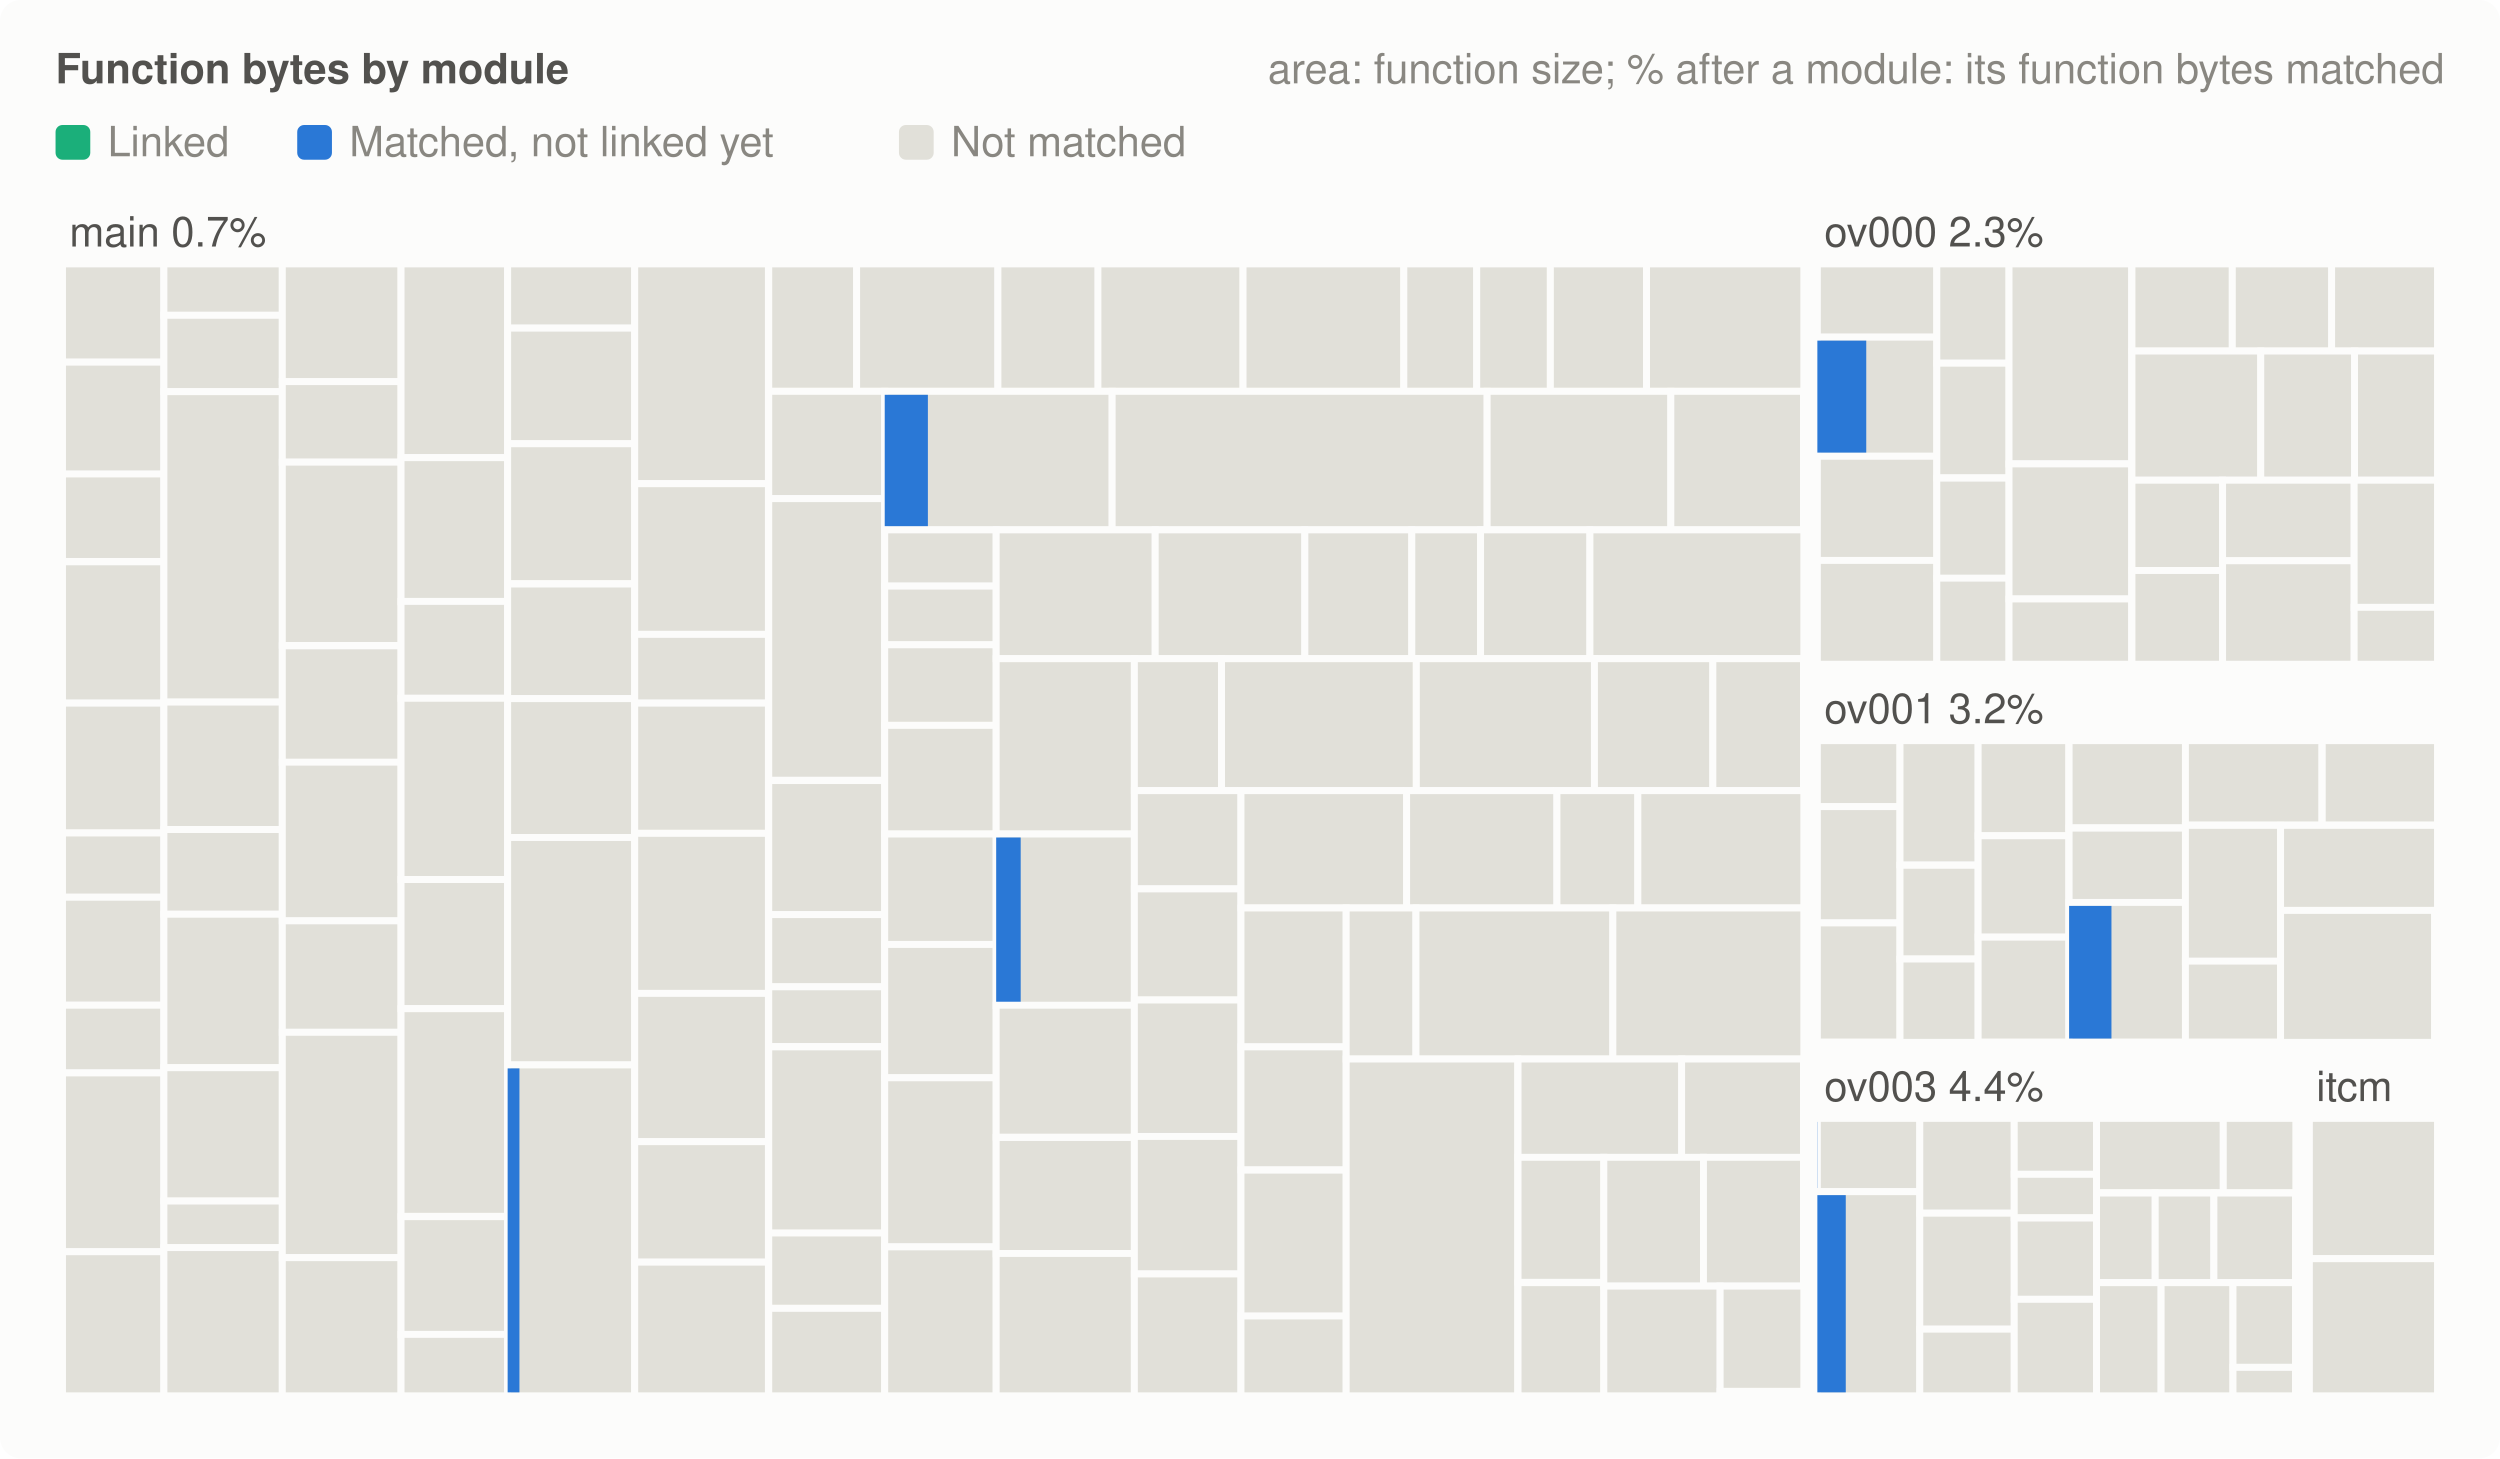
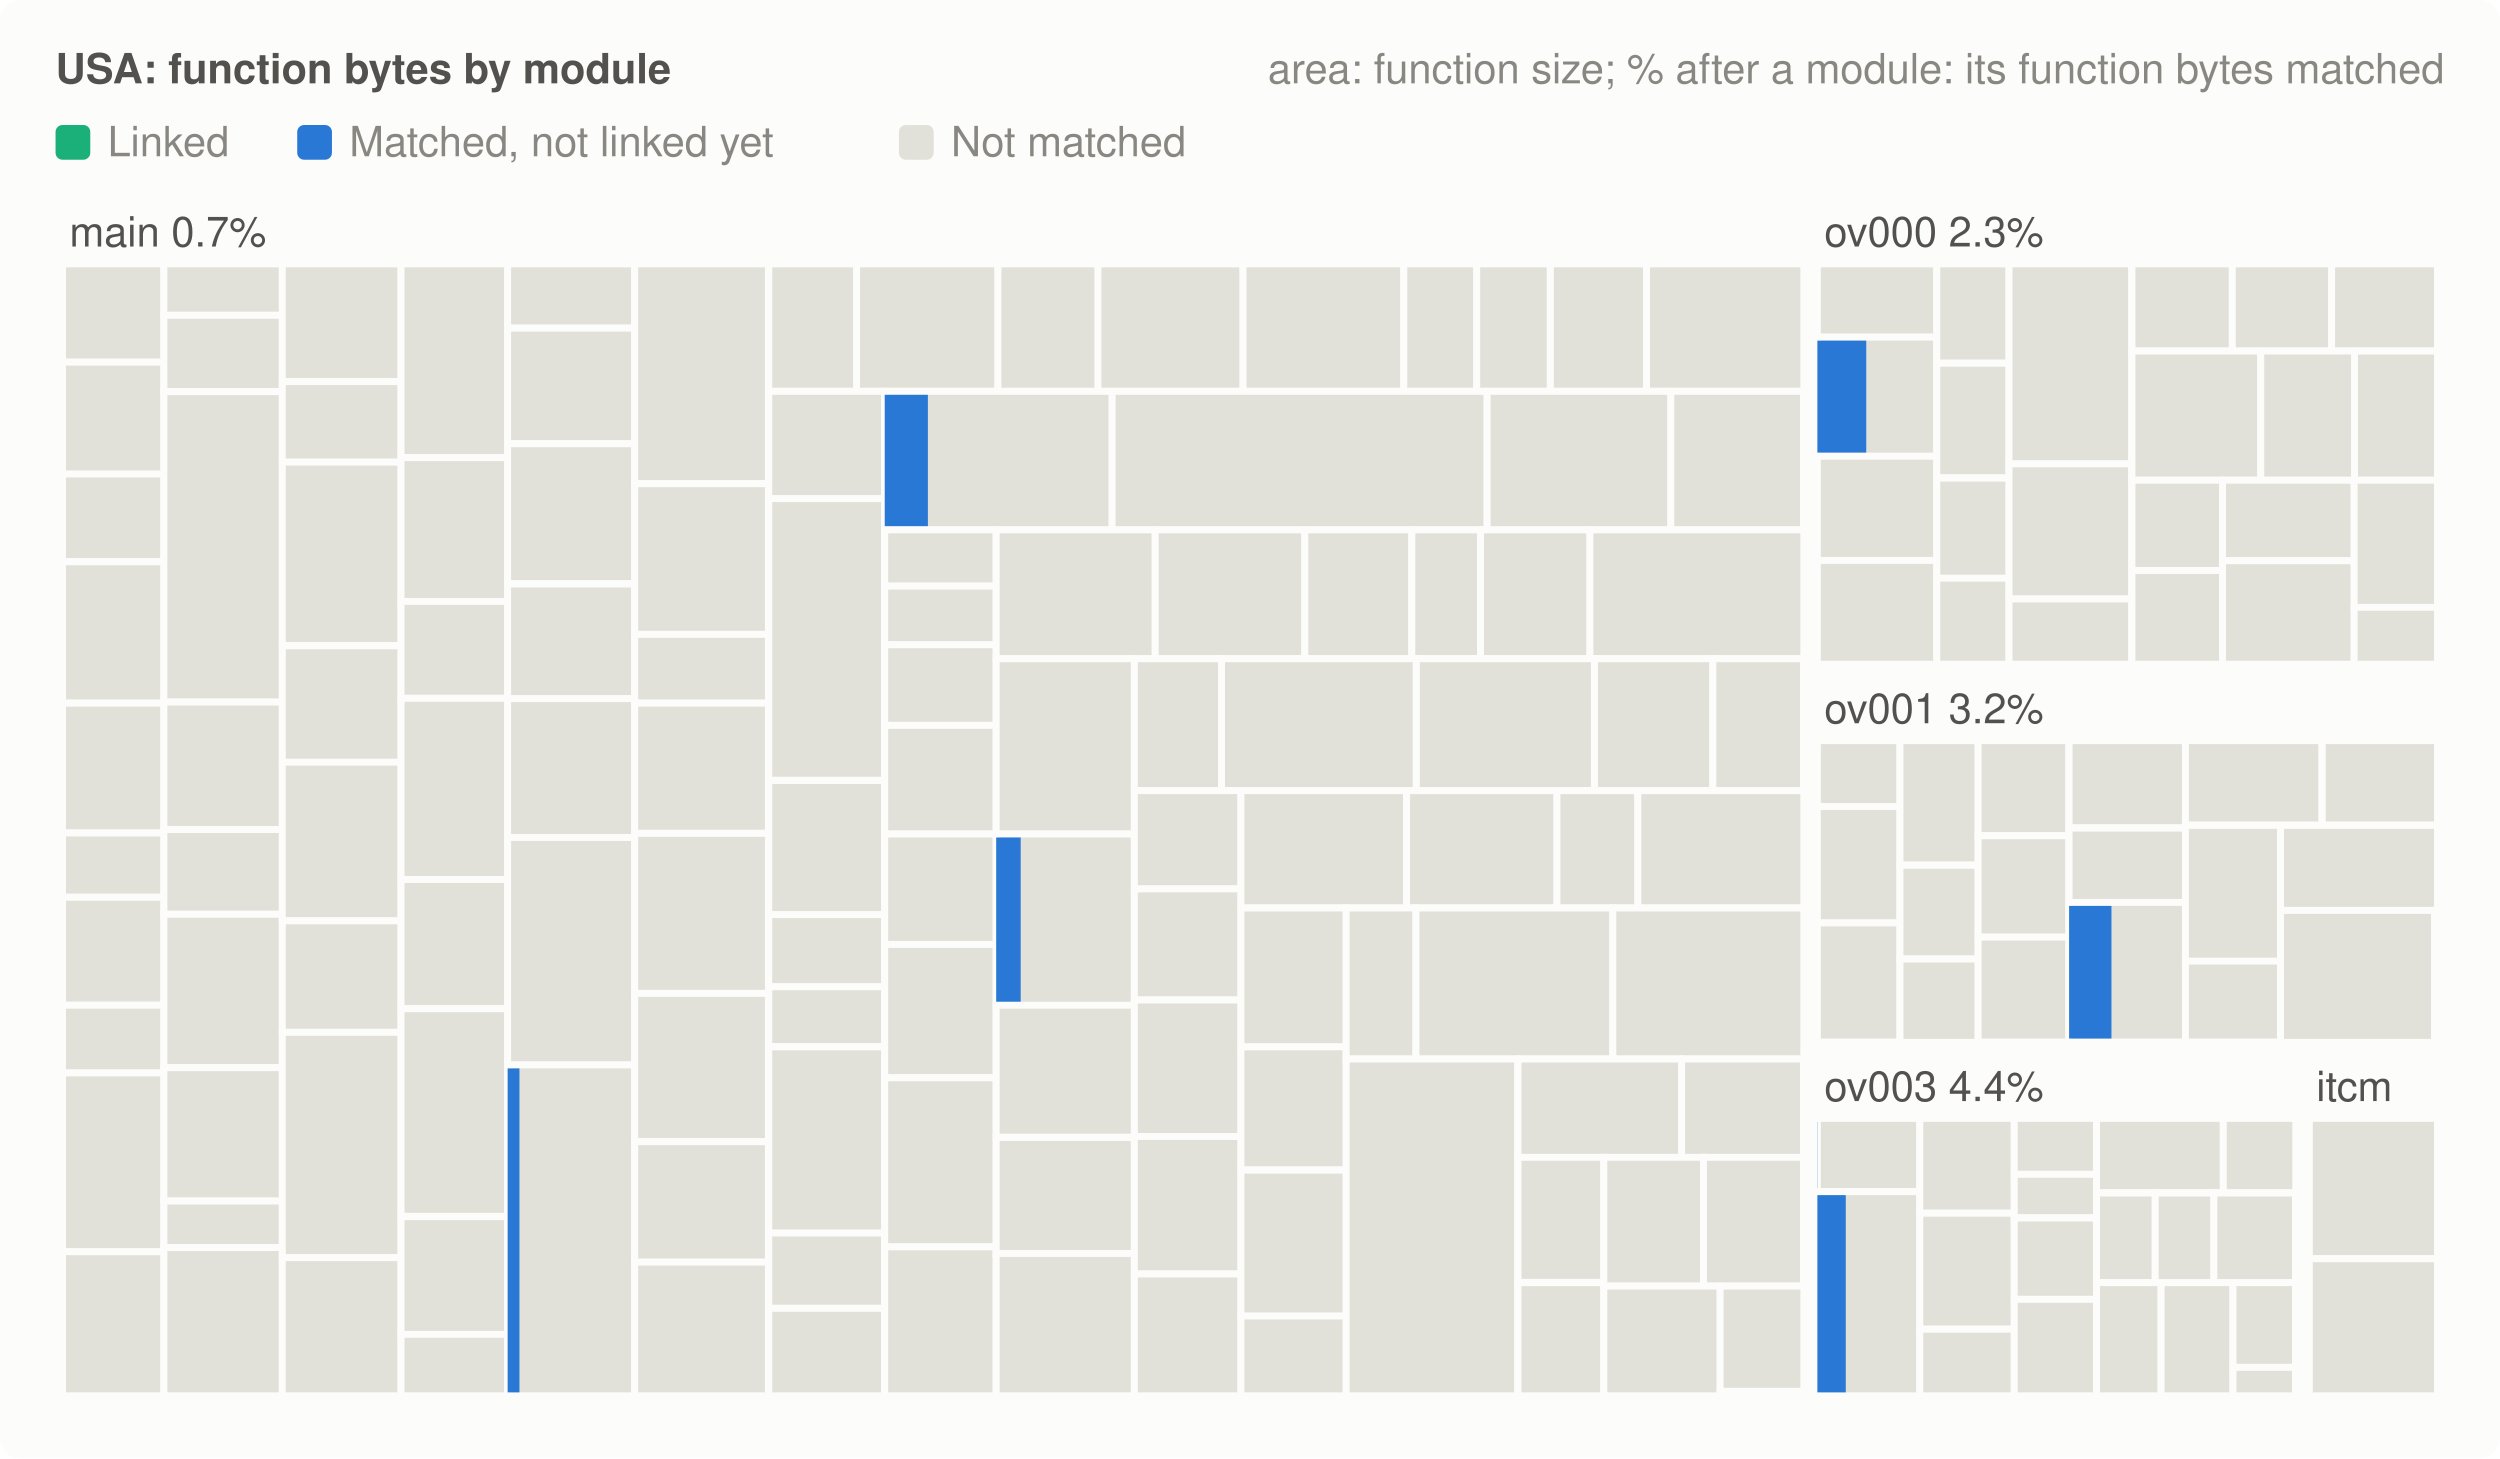
- <svg xmlns="http://www.w3.org/2000/svg" viewBox="0 0 720 420" width="720" height="420" role="img" aria-label="Matched and linked code by module">
+ <svg xmlns="http://www.w3.org/2000/svg" viewBox="0 0 720 420" width="720" height="420" role="img" aria-label="Matched and linked code by module (USA)">
  <style>.bg{fill:#fcfcfb}.lbl{fill:#52514e}.muted{fill:#898781}.todo{fill:#e1e0d9}.gap{stroke:#fcfcfb}.matched{fill:#2a78d6}.linked{fill:#1baf7a}@media (prefers-color-scheme: dark){.bg{fill:#1a1a19}.lbl{fill:#c3c2b7}.muted{fill:#898781}.todo{fill:#2c2c2a}.gap{stroke:#1a1a19}.matched{fill:#3987e5}.linked{fill:#199e70}}text{font:12px -apple-system,BlinkMacSystemFont,'Segoe UI',Helvetica,Arial,sans-serif}.head{font-weight:600}</style>
  <rect class="bg" width="720" height="420" rx="6" />
-   <text class="lbl head" x="16" y="24">Function bytes by module</text>
+   <text class="lbl head" x="16" y="24">USA: function bytes by module</text>
  <text class="muted" x="704" y="24" text-anchor="end">area: function size; % after a module: its function bytes matched</text>
  <rect class="linked" x="16" y="36" width="10" height="10" rx="2" />
  <text class="muted" x="31" y="45">Linked</text>
  <rect class="matched" x="85.6" y="36" width="10" height="10" rx="2" />
  <text class="muted" x="100.6" y="45">Matched, not linked yet</text>
  <rect class="todo" x="258.9" y="36" width="10" height="10" rx="2" />
  <text class="muted" x="273.9" y="45">Not matched</text>
  <rect class="todo gap" x="18.0" y="76.0" width="29.2" height="28.3" stroke-width="2" />
  <rect class="todo gap" x="18.0" y="104.3" width="29.2" height="32.3" stroke-width="2" />
  <rect class="todo gap" x="18.0" y="136.5" width="29.2" height="25.2" stroke-width="2" />
  <rect class="todo gap" x="18.0" y="161.8" width="29.2" height="40.7" stroke-width="2" />
  <rect class="todo gap" x="18.0" y="202.5" width="29.2" height="37.4" stroke-width="2" />
  <rect class="todo gap" x="18.0" y="239.9" width="29.2" height="18.5" stroke-width="2" />
  <rect class="todo gap" x="18.0" y="258.4" width="29.2" height="31.1" stroke-width="2" />
  <rect class="todo gap" x="18.0" y="289.5" width="29.2" height="19.5" stroke-width="2" />
  <rect class="todo gap" x="18.0" y="309.0" width="29.2" height="51.5" stroke-width="2" />
  <rect class="todo gap" x="18.0" y="360.5" width="29.2" height="41.5" stroke-width="2" />
  <rect class="todo gap" x="47.2" y="76.0" width="34.1" height="14.8" stroke-width="2" />
  <rect class="todo gap" x="47.2" y="90.8" width="34.1" height="22.0" stroke-width="2" />
  <rect class="todo gap" x="47.2" y="112.8" width="34.1" height="89.4" stroke-width="2" />
  <rect class="todo gap" x="47.2" y="202.2" width="34.1" height="36.7" stroke-width="2" />
  <rect class="todo gap" x="47.2" y="238.9" width="34.1" height="24.4" stroke-width="2" />
  <rect class="todo gap" x="47.2" y="263.3" width="34.1" height="44.2" stroke-width="2" />
  <rect class="todo gap" x="47.2" y="307.5" width="34.1" height="38.4" stroke-width="2" />
  <rect class="todo gap" x="47.2" y="345.9" width="34.1" height="13.4" stroke-width="2" />
  <rect class="todo gap" x="47.2" y="359.3" width="34.1" height="42.7" stroke-width="2" />
  <rect class="todo gap" x="81.3" y="76.0" width="34.2" height="33.9" stroke-width="2" />
  <rect class="todo gap" x="81.3" y="109.9" width="34.2" height="23.2" stroke-width="2" />
  <rect class="todo gap" x="81.3" y="133.1" width="34.2" height="52.8" stroke-width="2" />
  <rect class="todo gap" x="81.3" y="186.0" width="34.2" height="33.6" stroke-width="2" />
  <rect class="todo gap" x="81.3" y="219.5" width="34.2" height="45.7" stroke-width="2" />
  <rect class="todo gap" x="81.3" y="265.2" width="34.2" height="32.1" stroke-width="2" />
  <rect class="todo gap" x="81.3" y="297.3" width="34.2" height="64.9" stroke-width="2" />
  <rect class="todo gap" x="81.3" y="362.2" width="34.2" height="39.8" stroke-width="2" />
  <rect class="todo gap" x="115.5" y="76.0" width="30.7" height="55.8" stroke-width="2" />
  <rect class="todo gap" x="115.5" y="131.8" width="30.7" height="41.5" stroke-width="2" />
  <rect class="todo gap" x="115.5" y="173.2" width="30.7" height="27.9" stroke-width="2" />
  <rect class="todo gap" x="115.5" y="201.1" width="30.7" height="52.2" stroke-width="2" />
  <rect class="todo gap" x="115.5" y="253.3" width="30.7" height="37.2" stroke-width="2" />
  <rect class="todo gap" x="115.5" y="290.5" width="30.7" height="59.8" stroke-width="2" />
  <rect class="todo gap" x="115.5" y="350.4" width="30.7" height="34.0" stroke-width="2" />
  <rect class="todo gap" x="115.5" y="384.3" width="30.7" height="17.7" stroke-width="2" />
  <rect class="todo gap" x="146.2" y="76.0" width="36.6" height="18.5" stroke-width="2" />
  <rect class="todo gap" x="146.2" y="94.5" width="36.6" height="33.3" stroke-width="2" />
  <rect class="todo gap" x="146.2" y="127.8" width="36.6" height="40.3" stroke-width="2" />
  <rect class="todo gap" x="146.2" y="168.2" width="36.6" height="33.0" stroke-width="2" />
  <rect class="todo gap" x="146.2" y="201.2" width="36.6" height="40.0" stroke-width="2" />
  <rect class="todo gap" x="146.2" y="241.2" width="36.6" height="65.5" stroke-width="2" />
  <rect class="todo gap" x="146.2" y="306.7" width="36.6" height="95.3" stroke-width="2" />
  <rect class="matched" x="146.2" y="307.7" width="3.40" height="93.3" />
  <rect class="todo gap" x="182.8" y="76.0" width="38.5" height="63.3" stroke-width="2" />
  <rect class="todo gap" x="182.8" y="139.3" width="38.5" height="43.4" stroke-width="2" />
  <rect class="todo gap" x="182.8" y="182.7" width="38.5" height="19.8" stroke-width="2" />
  <rect class="todo gap" x="182.8" y="202.5" width="38.5" height="37.5" stroke-width="2" />
  <rect class="todo gap" x="182.8" y="240.0" width="38.5" height="46.1" stroke-width="2" />
  <rect class="todo gap" x="182.8" y="286.1" width="38.5" height="42.7" stroke-width="2" />
  <rect class="todo gap" x="182.8" y="328.8" width="38.5" height="34.7" stroke-width="2" />
  <rect class="todo gap" x="182.8" y="363.5" width="38.5" height="38.5" stroke-width="2" />
  <rect class="todo gap" x="221.4" y="76.0" width="25.3" height="36.7" stroke-width="2" />
  <rect class="todo gap" x="246.7" y="76.0" width="40.7" height="36.7" stroke-width="2" />
  <rect class="todo gap" x="287.4" y="76.0" width="28.9" height="36.7" stroke-width="2" />
  <rect class="todo gap" x="316.2" y="76.0" width="41.8" height="36.7" stroke-width="2" />
  <rect class="todo gap" x="358.0" y="76.0" width="46.3" height="36.7" stroke-width="2" />
  <rect class="todo gap" x="404.3" y="76.0" width="21.0" height="36.7" stroke-width="2" />
  <rect class="todo gap" x="425.3" y="76.0" width="21.2" height="36.7" stroke-width="2" />
  <rect class="todo gap" x="446.5" y="76.0" width="27.7" height="36.7" stroke-width="2" />
  <rect class="todo gap" x="474.2" y="76.0" width="45.3" height="36.7" stroke-width="2" />
  <rect class="todo gap" x="221.4" y="112.7" width="33.4" height="30.9" stroke-width="2" />
  <rect class="todo gap" x="221.4" y="143.6" width="33.4" height="81.1" stroke-width="2" />
  <rect class="todo gap" x="221.4" y="224.8" width="33.4" height="38.6" stroke-width="2" />
  <rect class="todo gap" x="221.4" y="263.4" width="33.4" height="20.8" stroke-width="2" />
  <rect class="todo gap" x="221.4" y="284.2" width="33.4" height="17.2" stroke-width="2" />
  <rect class="todo gap" x="221.4" y="301.5" width="33.4" height="53.7" stroke-width="2" />
  <rect class="todo gap" x="221.4" y="355.1" width="33.4" height="21.7" stroke-width="2" />
  <rect class="todo gap" x="221.4" y="376.8" width="33.4" height="25.2" stroke-width="2" />
  <rect class="todo gap" x="254.8" y="112.7" width="65.5" height="39.9" stroke-width="2" />
  <rect class="matched" x="254.8" y="113.7" width="12.43" height="37.9" />
  <rect class="todo gap" x="320.3" y="112.7" width="108.0" height="39.9" stroke-width="2" />
  <rect class="todo gap" x="428.3" y="112.7" width="52.9" height="39.9" stroke-width="2" />
  <rect class="todo gap" x="481.2" y="112.7" width="38.2" height="39.9" stroke-width="2" />
  <rect class="todo gap" x="254.8" y="152.6" width="32.1" height="16.2" stroke-width="2" />
  <rect class="todo gap" x="254.8" y="168.8" width="32.1" height="16.9" stroke-width="2" />
  <rect class="todo gap" x="254.8" y="185.7" width="32.1" height="23.2" stroke-width="2" />
  <rect class="todo gap" x="254.8" y="208.9" width="32.1" height="31.3" stroke-width="2" />
  <rect class="todo gap" x="254.8" y="240.2" width="32.1" height="31.8" stroke-width="2" />
  <rect class="todo gap" x="254.8" y="272.0" width="32.1" height="38.4" stroke-width="2" />
  <rect class="todo gap" x="254.8" y="310.4" width="32.1" height="48.7" stroke-width="2" />
  <rect class="todo gap" x="254.8" y="359.1" width="32.1" height="42.9" stroke-width="2" />
  <rect class="todo gap" x="286.9" y="152.6" width="45.8" height="37.1" stroke-width="2" />
  <rect class="todo gap" x="332.7" y="152.6" width="43.1" height="37.1" stroke-width="2" />
  <rect class="todo gap" x="375.8" y="152.6" width="30.8" height="37.1" stroke-width="2" />
  <rect class="todo gap" x="406.6" y="152.6" width="19.8" height="37.1" stroke-width="2" />
  <rect class="todo gap" x="426.4" y="152.6" width="31.5" height="37.1" stroke-width="2" />
  <rect class="todo gap" x="457.9" y="152.6" width="61.6" height="37.1" stroke-width="2" />
  <rect class="todo gap" x="286.9" y="189.7" width="39.8" height="50.5" stroke-width="2" />
  <rect class="todo gap" x="286.9" y="240.2" width="39.8" height="49.4" stroke-width="2" />
  <rect class="matched" x="286.9" y="241.2" width="7.06" height="47.4" />
  <rect class="todo gap" x="286.9" y="289.5" width="39.8" height="38.0" stroke-width="2" />
  <rect class="todo gap" x="286.9" y="327.6" width="39.8" height="33.5" stroke-width="2" />
  <rect class="todo gap" x="286.9" y="361.0" width="39.8" height="41.0" stroke-width="2" />
  <rect class="todo gap" x="326.7" y="189.7" width="25.1" height="38.0" stroke-width="2" />
  <rect class="todo gap" x="351.8" y="189.7" width="56.1" height="38.0" stroke-width="2" />
  <rect class="todo gap" x="407.9" y="189.7" width="51.3" height="38.0" stroke-width="2" />
  <rect class="todo gap" x="459.2" y="189.7" width="34.1" height="38.0" stroke-width="2" />
  <rect class="todo gap" x="493.3" y="189.7" width="26.1" height="38.0" stroke-width="2" />
  <rect class="todo gap" x="326.7" y="227.7" width="30.7" height="28.3" stroke-width="2" />
  <rect class="todo gap" x="326.7" y="256.0" width="30.7" height="32.0" stroke-width="2" />
  <rect class="todo gap" x="326.7" y="288.0" width="30.7" height="39.3" stroke-width="2" />
  <rect class="todo gap" x="326.7" y="327.3" width="30.7" height="39.6" stroke-width="2" />
  <rect class="todo gap" x="326.7" y="366.9" width="30.7" height="35.1" stroke-width="2" />
  <rect class="todo gap" x="357.4" y="227.7" width="47.7" height="33.8" stroke-width="2" />
  <rect class="todo gap" x="405.1" y="227.7" width="43.3" height="33.8" stroke-width="2" />
  <rect class="todo gap" x="448.4" y="227.7" width="23.3" height="33.8" stroke-width="2" />
  <rect class="todo gap" x="471.7" y="227.7" width="47.8" height="33.8" stroke-width="2" />
  <rect class="todo gap" x="357.4" y="261.5" width="30.3" height="40.0" stroke-width="2" />
  <rect class="todo gap" x="357.4" y="301.5" width="30.3" height="35.4" stroke-width="2" />
  <rect class="todo gap" x="357.4" y="337.0" width="30.3" height="42.1" stroke-width="2" />
  <rect class="todo gap" x="357.4" y="379.0" width="30.3" height="23.0" stroke-width="2" />
  <rect class="todo gap" x="387.7" y="261.5" width="20.1" height="43.5" stroke-width="2" />
  <rect class="todo gap" x="407.8" y="261.5" width="56.7" height="43.5" stroke-width="2" />
  <rect class="todo gap" x="464.5" y="261.5" width="55.0" height="43.5" stroke-width="2" />
  <rect class="todo gap" x="387.7" y="305.0" width="49.4" height="97.0" stroke-width="2" />
  <rect class="todo gap" x="437.2" y="305.0" width="47.2" height="28.4" stroke-width="2" />
  <rect class="todo gap" x="484.3" y="305.0" width="35.1" height="28.4" stroke-width="2" />
  <rect class="todo gap" x="437.2" y="333.3" width="24.7" height="36.0" stroke-width="2" />
  <rect class="todo gap" x="437.2" y="369.4" width="24.7" height="32.6" stroke-width="2" />
  <rect class="todo gap" x="461.9" y="333.3" width="28.7" height="37.1" stroke-width="2" />
  <rect class="todo gap" x="490.6" y="333.3" width="28.8" height="37.1" stroke-width="2" />
  <rect class="todo gap" x="461.9" y="370.4" width="33.5" height="31.6" stroke-width="2" />
  <rect class="todo gap" x="495.4" y="370.4" width="24.1" height="30.4" stroke-width="2" />
  <rect class="todo gap" x="495.4" y="400.7" width="24.1" height="1.3" stroke-width="2" />
  <text class="lbl" x="20.0" y="71.0">main 0.7%</text>
  <rect class="todo gap" x="523.4" y="76.0" width="34.4" height="21.1" stroke-width="2" />
  <rect class="todo gap" x="523.4" y="97.1" width="34.4" height="34.3" stroke-width="2" />
  <rect class="matched" x="523.4" y="98.1" width="14.08" height="32.3" />
  <rect class="todo gap" x="523.4" y="131.4" width="34.4" height="30.1" stroke-width="2" />
  <rect class="todo gap" x="523.4" y="161.4" width="34.4" height="29.9" stroke-width="2" />
  <rect class="todo gap" x="557.8" y="76.0" width="20.8" height="28.6" stroke-width="2" />
  <rect class="todo gap" x="557.8" y="104.6" width="20.8" height="33.0" stroke-width="2" />
  <rect class="todo gap" x="557.8" y="137.7" width="20.8" height="28.9" stroke-width="2" />
  <rect class="todo gap" x="557.8" y="166.5" width="20.8" height="24.8" stroke-width="2" />
  <rect class="todo gap" x="578.6" y="76.0" width="35.3" height="57.6" stroke-width="2" />
  <rect class="todo gap" x="578.6" y="133.6" width="35.3" height="38.9" stroke-width="2" />
  <rect class="todo gap" x="578.6" y="172.5" width="35.3" height="18.8" stroke-width="2" />
  <rect class="todo gap" x="614.0" y="76.0" width="28.9" height="25.1" stroke-width="2" />
  <rect class="todo gap" x="642.9" y="76.0" width="28.7" height="25.1" stroke-width="2" />
  <rect class="todo gap" x="671.5" y="76.0" width="30.5" height="25.1" stroke-width="2" />
  <rect class="todo gap" x="614.0" y="101.1" width="37.1" height="37.2" stroke-width="2" />
  <rect class="todo gap" x="651.1" y="101.1" width="27.1" height="37.2" stroke-width="2" />
  <rect class="todo gap" x="678.1" y="101.1" width="23.9" height="37.2" stroke-width="2" />
  <rect class="todo gap" x="614.0" y="138.3" width="26.1" height="26.0" stroke-width="2" />
  <rect class="todo gap" x="614.0" y="164.3" width="26.1" height="27.0" stroke-width="2" />
  <rect class="todo gap" x="640.1" y="138.3" width="37.9" height="23.2" stroke-width="2" />
  <rect class="todo gap" x="640.1" y="161.5" width="37.9" height="29.8" stroke-width="2" />
  <rect class="todo gap" x="678.0" y="138.3" width="24.0" height="36.7" stroke-width="2" />
  <rect class="todo gap" x="678.0" y="174.9" width="24.0" height="16.4" stroke-width="2" />
  <text class="lbl" x="525.4" y="71.0">ov000 2.3%</text>
  <rect class="todo gap" x="523.4" y="213.3" width="23.8" height="19.0" stroke-width="2" />
  <rect class="todo gap" x="523.4" y="232.3" width="23.8" height="33.5" stroke-width="2" />
  <rect class="todo gap" x="523.4" y="265.8" width="23.8" height="34.3" stroke-width="2" />
  <rect class="todo gap" x="547.2" y="213.3" width="22.5" height="35.8" stroke-width="2" />
  <rect class="todo gap" x="547.2" y="249.2" width="22.5" height="27.0" stroke-width="2" />
  <rect class="todo gap" x="547.2" y="276.2" width="22.5" height="24.0" stroke-width="2" />
  <rect class="todo gap" x="569.7" y="213.3" width="26.1" height="27.4" stroke-width="2" />
  <rect class="todo gap" x="569.7" y="240.7" width="26.1" height="29.2" stroke-width="2" />
  <rect class="todo gap" x="569.7" y="269.9" width="26.1" height="30.2" stroke-width="2" />
  <rect class="todo gap" x="595.9" y="213.3" width="33.6" height="25.1" stroke-width="2" />
  <rect class="todo gap" x="595.9" y="238.5" width="33.6" height="21.5" stroke-width="2" />
  <rect class="todo gap" x="595.9" y="259.9" width="33.6" height="40.2" stroke-width="2" />
  <rect class="matched" x="595.9" y="260.9" width="12.20" height="38.2" />
  <rect class="todo gap" x="629.4" y="213.3" width="39.3" height="24.3" stroke-width="2" />
  <rect class="todo gap" x="668.8" y="213.3" width="33.2" height="24.3" stroke-width="2" />
  <rect class="todo gap" x="629.4" y="237.7" width="27.4" height="39.2" stroke-width="2" />
  <rect class="todo gap" x="629.4" y="276.8" width="27.4" height="23.3" stroke-width="2" />
  <rect class="todo gap" x="656.8" y="237.7" width="45.2" height="24.5" stroke-width="2" />
  <rect class="todo gap" x="656.8" y="262.2" width="44.4" height="38.0" stroke-width="2" />
  <rect class="todo gap" x="701.2" y="262.2" width="0.8" height="38.0" stroke-width="2" />
  <text class="lbl" x="525.4" y="208.3">ov001 3.2%</text>
  <rect class="todo gap" x="523.4" y="322.1" width="29.5" height="21.1" stroke-width="2" />
  <rect class="matched" x="523.4" y="323.1" width="0.06" height="19.1" />
  <rect class="todo gap" x="523.4" y="343.2" width="29.5" height="58.8" stroke-width="2" />
  <rect class="matched" x="523.4" y="344.2" width="8.18" height="56.8" />
  <rect class="todo gap" x="552.9" y="322.1" width="27.2" height="27.3" stroke-width="2" />
  <rect class="todo gap" x="552.9" y="349.4" width="27.2" height="33.4" stroke-width="2" />
  <rect class="todo gap" x="552.9" y="382.8" width="27.2" height="19.2" stroke-width="2" />
  <rect class="todo gap" x="580.1" y="322.1" width="23.7" height="16.1" stroke-width="2" />
  <rect class="todo gap" x="580.1" y="338.2" width="23.7" height="12.5" stroke-width="2" />
  <rect class="todo gap" x="580.1" y="350.8" width="23.7" height="23.4" stroke-width="2" />
  <rect class="todo gap" x="580.1" y="374.2" width="23.7" height="27.8" stroke-width="2" />
  <rect class="todo gap" x="603.8" y="322.1" width="36.5" height="21.4" stroke-width="2" />
  <rect class="todo gap" x="640.3" y="322.1" width="20.9" height="21.4" stroke-width="2" />
  <rect class="todo gap" x="603.8" y="343.6" width="16.9" height="25.8" stroke-width="2" />
  <rect class="todo gap" x="620.7" y="343.6" width="16.9" height="25.8" stroke-width="2" />
  <rect class="todo gap" x="637.6" y="343.6" width="23.5" height="25.8" stroke-width="2" />
  <rect class="todo gap" x="603.8" y="369.4" width="18.6" height="32.6" stroke-width="2" />
  <rect class="todo gap" x="622.4" y="369.4" width="20.7" height="32.6" stroke-width="2" />
  <rect class="todo gap" x="643.1" y="369.4" width="18.0" height="24.4" stroke-width="2" />
  <rect class="todo gap" x="643.1" y="393.8" width="18.0" height="8.2" stroke-width="2" />
  <text class="lbl" x="525.4" y="317.1">ov003 4.4%</text>
  <rect class="todo gap" x="665.1" y="322.1" width="36.9" height="40.4" stroke-width="2" />
  <rect class="todo gap" x="665.1" y="362.5" width="36.9" height="39.5" stroke-width="2" />
  <text class="lbl" x="667.1" y="317.1">itcm</text>
</svg>
